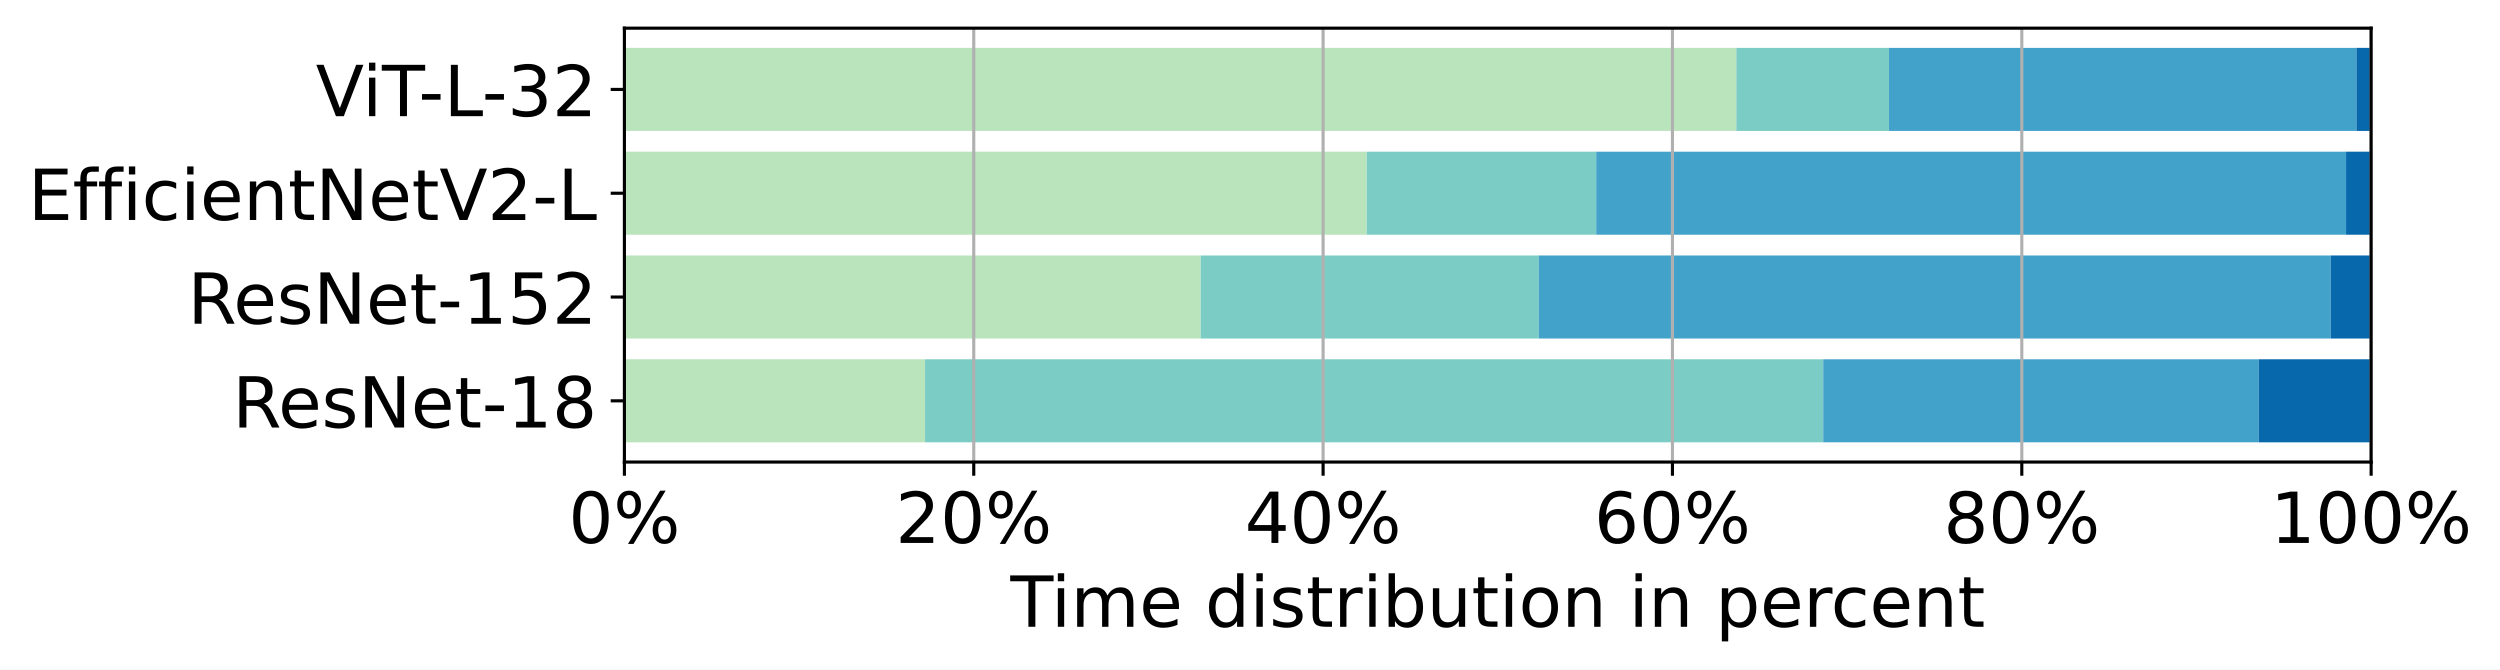
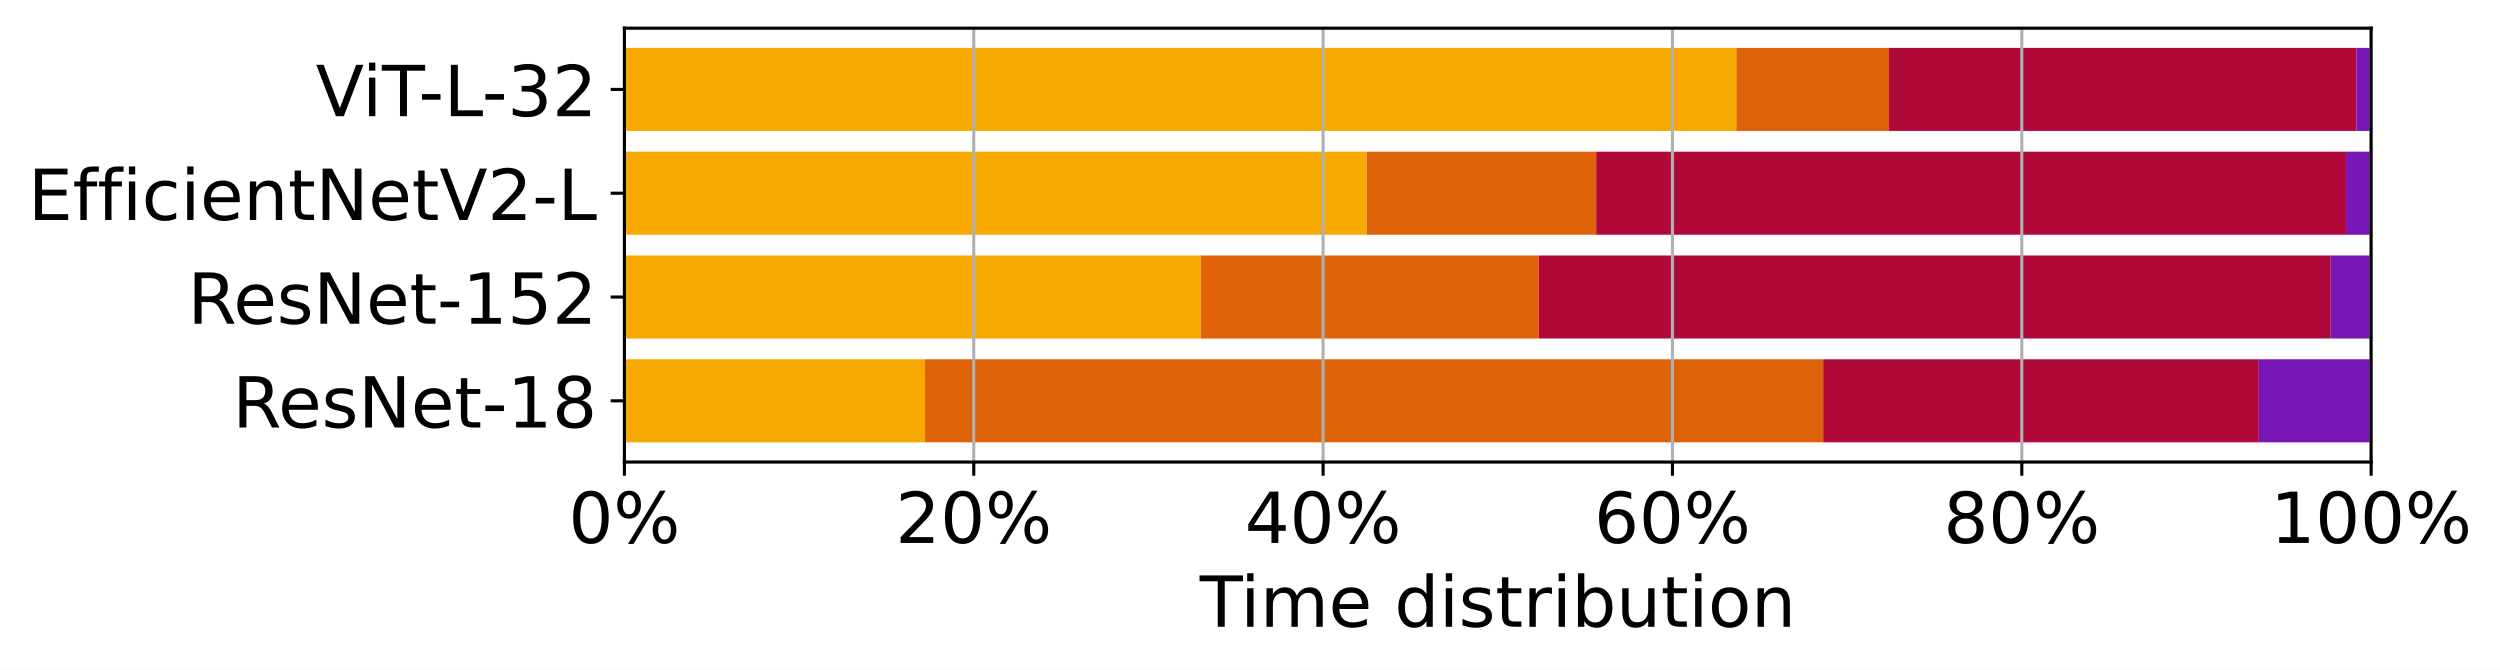
<svg xmlns="http://www.w3.org/2000/svg" xmlns:xlink="http://www.w3.org/1999/xlink" width="638.903pt" height="171.121pt" viewBox="0 0 638.903 171.121" version="1.1">
  <defs>
    <style type="text/css">*{stroke-linejoin: round; stroke-linecap: butt}</style>
  </defs>
  <g id="figure_1">
    <g id="patch_1">
      <path d="M 0 171.121  L 638.903 171.121  L 638.903 0  L 0 0  z " style="fill: #ffffff" />
    </g>
    <g id="axes_1">
      <g id="patch_2">
        <path d="M 159.572 118.08  L 605.972 118.08  L 605.972 7.2  L 159.572 7.2  z " style="fill: #ffffff" />
      </g>
      <g id="patch_3">
-         <path d="M 159.572 113.04  L 236.407 113.04  L 236.407 91.819  L 159.572 91.819  z " clip-path="url(#p0520cfe617)" style="fill: #bae4bc" />
+         <path d="M 159.572 113.04  L 236.407 113.04  L 236.407 91.819  L 159.572 91.819  z " clip-path="url(#pa30799b544)" style="fill: #f7a900" />
      </g>
      <g id="patch_4">
-         <path d="M 236.407 113.04  L 465.946 113.04  L 465.946 91.819  L 236.407 91.819  z " clip-path="url(#p0520cfe617)" style="fill: #7bccc4" />
+         <path d="M 236.407 113.04  L 465.946 113.04  L 465.946 91.819  L 236.407 91.819  z " clip-path="url(#pa30799b544)" style="fill: #de6207" />
      </g>
      <g id="patch_5">
-         <path d="M 465.946 113.04  L 577.273 113.04  L 577.273 91.819  L 465.946 91.819  z " clip-path="url(#p0520cfe617)" style="fill: #43a2ca" />
+         <path d="M 465.946 113.04  L 577.273 113.04  L 577.273 91.819  L 465.946 91.819  z " clip-path="url(#pa30799b544)" style="fill: #b1083a" />
      </g>
      <g id="patch_6">
-         <path d="M 577.273 113.04  L 605.972 113.04  L 605.972 91.819  L 577.273 91.819  z " clip-path="url(#p0520cfe617)" style="fill: #0868ac" />
+         <path d="M 577.273 113.04  L 605.972 113.04  L 605.972 91.819  L 577.273 91.819  z " clip-path="url(#pa30799b544)" style="fill: #7516b5" />
      </g>
      <g id="patch_7">
-         <path d="M 159.572 86.514  L 306.854 86.514  L 306.854 65.293  L 159.572 65.293  z " clip-path="url(#p0520cfe617)" style="fill: #bae4bc" />
+         <path d="M 159.572 86.514  L 306.854 86.514  L 306.854 65.293  L 159.572 65.293  z " clip-path="url(#pa30799b544)" style="fill: #f7a900" />
      </g>
      <g id="patch_8">
-         <path d="M 306.854 86.514  L 393.241 86.514  L 393.241 65.293  L 306.854 65.293  z " clip-path="url(#p0520cfe617)" style="fill: #7bccc4" />
+         <path d="M 306.854 86.514  L 393.241 86.514  L 393.241 65.293  L 306.854 65.293  z " clip-path="url(#pa30799b544)" style="fill: #de6207" />
      </g>
      <g id="patch_9">
-         <path d="M 393.241 86.514  L 595.635 86.514  L 595.635 65.293  L 393.241 65.293  z " clip-path="url(#p0520cfe617)" style="fill: #43a2ca" />
+         <path d="M 393.241 86.514  L 595.635 86.514  L 595.635 65.293  L 393.241 65.293  z " clip-path="url(#pa30799b544)" style="fill: #b1083a" />
      </g>
      <g id="patch_10">
-         <path d="M 595.635 86.514  L 605.972 86.514  L 605.972 65.293  L 595.635 65.293  z " clip-path="url(#p0520cfe617)" style="fill: #0868ac" />
+         <path d="M 595.635 86.514  L 605.972 86.514  L 605.972 65.293  L 595.635 65.293  z " clip-path="url(#pa30799b544)" style="fill: #7516b5" />
      </g>
      <g id="patch_11">
-         <path d="M 159.572 59.987  L 349.275 59.987  L 349.275 38.766  L 159.572 38.766  z " clip-path="url(#p0520cfe617)" style="fill: #bae4bc" />
+         <path d="M 159.572 59.987  L 349.275 59.987  L 349.275 38.766  L 159.572 38.766  z " clip-path="url(#pa30799b544)" style="fill: #f7a900" />
      </g>
      <g id="patch_12">
-         <path d="M 349.275 59.987  L 407.928 59.987  L 407.928 38.766  L 349.275 38.766  z " clip-path="url(#p0520cfe617)" style="fill: #7bccc4" />
+         <path d="M 349.275 59.987  L 407.928 59.987  L 407.928 38.766  L 349.275 38.766  z " clip-path="url(#pa30799b544)" style="fill: #de6207" />
      </g>
      <g id="patch_13">
-         <path d="M 407.928 59.987  L 599.56 59.987  L 599.56 38.766  L 407.928 38.766  z " clip-path="url(#p0520cfe617)" style="fill: #43a2ca" />
+         <path d="M 407.928 59.987  L 599.56 59.987  L 599.56 38.766  L 407.928 38.766  z " clip-path="url(#pa30799b544)" style="fill: #b1083a" />
      </g>
      <g id="patch_14">
-         <path d="M 599.56 59.987  L 605.972 59.987  L 605.972 38.766  L 599.56 38.766  z " clip-path="url(#p0520cfe617)" style="fill: #0868ac" />
+         <path d="M 599.56 59.987  L 605.972 59.987  L 605.972 38.766  L 599.56 38.766  z " clip-path="url(#pa30799b544)" style="fill: #7516b5" />
      </g>
      <g id="patch_15">
-         <path d="M 159.572 33.461  L 443.735 33.461  L 443.735 12.24  L 159.572 12.24  z " clip-path="url(#p0520cfe617)" style="fill: #bae4bc" />
+         <path d="M 159.572 33.461  L 443.735 33.461  L 443.735 12.24  L 159.572 12.24  z " clip-path="url(#pa30799b544)" style="fill: #f7a900" />
      </g>
      <g id="patch_16">
-         <path d="M 443.735 33.461  L 482.743 33.461  L 482.743 12.24  L 443.735 12.24  z " clip-path="url(#p0520cfe617)" style="fill: #7bccc4" />
+         <path d="M 443.735 33.461  L 482.743 33.461  L 482.743 12.24  L 443.735 12.24  z " clip-path="url(#pa30799b544)" style="fill: #de6207" />
      </g>
      <g id="patch_17">
-         <path d="M 482.743 33.461  L 602.215 33.461  L 602.215 12.24  L 482.743 12.24  z " clip-path="url(#p0520cfe617)" style="fill: #43a2ca" />
+         <path d="M 482.743 33.461  L 602.215 33.461  L 602.215 12.24  L 482.743 12.24  z " clip-path="url(#pa30799b544)" style="fill: #b1083a" />
      </g>
      <g id="patch_18">
-         <path d="M 602.215 33.461  L 605.972 33.461  L 605.972 12.24  L 602.215 12.24  z " clip-path="url(#p0520cfe617)" style="fill: #0868ac" />
+         <path d="M 602.215 33.461  L 605.972 33.461  L 605.972 12.24  L 602.215 12.24  z " clip-path="url(#pa30799b544)" style="fill: #7516b5" />
      </g>
      <g id="matplotlib.axis_1">
        <g id="xtick_1">
          <g id="line2d_1">
-             <path d="M 159.572 118.08  L 159.572 7.2  " clip-path="url(#p0520cfe617)" style="fill: none; stroke: #b0b0b0; stroke-width: 0.8; stroke-linecap: square" />
+             <path d="M 159.572 118.08  L 159.572 7.2  " clip-path="url(#pa30799b544)" style="fill: none; stroke: #b0b0b0; stroke-width: 0.8; stroke-linecap: square" />
          </g>
          <g id="line2d_2">
            <defs>
-               <path id="m762c0ca259" d="M 0 0  L 0 3.5  " style="stroke: #000000; stroke-width: 0.8" />
+               <path id="m0d51b4edbe" d="M 0 0  L 0 3.5  " style="stroke: #000000; stroke-width: 0.8" />
            </defs>
            <g>
-               <use xlink:href="#m762c0ca259" x="159.572" y="118.08" style="stroke: #000000; stroke-width: 0.8" />
+               <use xlink:href="#m0d51b4edbe" x="159.572" y="118.08" style="stroke: #000000; stroke-width: 0.8" />
            </g>
          </g>
          <g id="text_1">
            <g transform="translate(145.2948 138.7572) scale(0.18 -0.18)">
              <defs>
                <path id="DejaVuSans-30" d="M 2034 4250  Q 1547 4250 1301 3770  Q 1056 3291 1056 2328  Q 1056 1369 1301 889  Q 1547 409 2034 409  Q 2525 409 2770 889  Q 3016 1369 3016 2328  Q 3016 3291 2770 3770  Q 2525 4250 2034 4250  z M 2034 4750  Q 2819 4750 3233 4129  Q 3647 3509 3647 2328  Q 3647 1150 3233 529  Q 2819 -91 2034 -91  Q 1250 -91 836 529  Q 422 1150 422 2328  Q 422 3509 836 4129  Q 1250 4750 2034 4750  z " transform="scale(0.015625)" />
                <path id="DejaVuSans-25" d="M 4653 2053  Q 4381 2053 4226 1822  Q 4072 1591 4072 1178  Q 4072 772 4226 539  Q 4381 306 4653 306  Q 4919 306 5073 539  Q 5228 772 5228 1178  Q 5228 1588 5073 1820  Q 4919 2053 4653 2053  z M 4653 2450  Q 5147 2450 5437 2106  Q 5728 1763 5728 1178  Q 5728 594 5436 251  Q 5144 -91 4653 -91  Q 4153 -91 3862 251  Q 3572 594 3572 1178  Q 3572 1766 3864 2108  Q 4156 2450 4653 2450  z M 1428 4353  Q 1159 4353 1004 4120  Q 850 3888 850 3481  Q 850 3069 1003 2837  Q 1156 2606 1428 2606  Q 1700 2606 1854 2837  Q 2009 3069 2009 3481  Q 2009 3884 1853 4118  Q 1697 4353 1428 4353  z M 4250 4750  L 4750 4750  L 1831 -91  L 1331 -91  L 4250 4750  z M 1428 4750  Q 1922 4750 2215 4408  Q 2509 4066 2509 3481  Q 2509 2891 2217 2550  Q 1925 2209 1428 2209  Q 931 2209 642 2551  Q 353 2894 353 3481  Q 353 4063 643 4406  Q 934 4750 1428 4750  z " transform="scale(0.015625)" />
              </defs>
              <use xlink:href="#DejaVuSans-30" />
              <use xlink:href="#DejaVuSans-25" x="63.623" />
            </g>
          </g>
        </g>
        <g id="xtick_2">
          <g id="line2d_3">
-             <path d="M 248.852 118.08  L 248.852 7.2  " clip-path="url(#p0520cfe617)" style="fill: none; stroke: #b0b0b0; stroke-width: 0.8; stroke-linecap: square" />
+             <path d="M 248.852 118.08  L 248.852 7.2  " clip-path="url(#pa30799b544)" style="fill: none; stroke: #b0b0b0; stroke-width: 0.8; stroke-linecap: square" />
          </g>
          <g id="line2d_4">
            <g>
-               <use xlink:href="#m762c0ca259" x="248.852" y="118.08" style="stroke: #000000; stroke-width: 0.8" />
+               <use xlink:href="#m0d51b4edbe" x="248.852" y="118.08" style="stroke: #000000; stroke-width: 0.8" />
            </g>
          </g>
          <g id="text_2">
            <g transform="translate(228.8486 138.7572) scale(0.18 -0.18)">
              <defs>
                <path id="DejaVuSans-32" d="M 1228 531  L 3431 531  L 3431 0  L 469 0  L 469 531  Q 828 903 1448 1529  Q 2069 2156 2228 2338  Q 2531 2678 2651 2914  Q 2772 3150 2772 3378  Q 2772 3750 2511 3984  Q 2250 4219 1831 4219  Q 1534 4219 1204 4116  Q 875 4013 500 3803  L 500 4441  Q 881 4594 1212 4672  Q 1544 4750 1819 4750  Q 2544 4750 2975 4387  Q 3406 4025 3406 3419  Q 3406 3131 3298 2873  Q 3191 2616 2906 2266  Q 2828 2175 2409 1742  Q 1991 1309 1228 531  z " transform="scale(0.015625)" />
              </defs>
              <use xlink:href="#DejaVuSans-32" />
              <use xlink:href="#DejaVuSans-30" x="63.623" />
              <use xlink:href="#DejaVuSans-25" x="127.246" />
            </g>
          </g>
        </g>
        <g id="xtick_3">
          <g id="line2d_5">
-             <path d="M 338.132 118.08  L 338.132 7.2  " clip-path="url(#p0520cfe617)" style="fill: none; stroke: #b0b0b0; stroke-width: 0.8; stroke-linecap: square" />
+             <path d="M 338.132 118.08  L 338.132 7.2  " clip-path="url(#pa30799b544)" style="fill: none; stroke: #b0b0b0; stroke-width: 0.8; stroke-linecap: square" />
          </g>
          <g id="line2d_6">
            <g>
-               <use xlink:href="#m762c0ca259" x="338.132" y="118.08" style="stroke: #000000; stroke-width: 0.8" />
+               <use xlink:href="#m0d51b4edbe" x="338.132" y="118.08" style="stroke: #000000; stroke-width: 0.8" />
            </g>
          </g>
          <g id="text_3">
            <g transform="translate(318.1286 138.7572) scale(0.18 -0.18)">
              <defs>
                <path id="DejaVuSans-34" d="M 2419 4116  L 825 1625  L 2419 1625  L 2419 4116  z M 2253 4666  L 3047 4666  L 3047 1625  L 3713 1625  L 3713 1100  L 3047 1100  L 3047 0  L 2419 0  L 2419 1100  L 313 1100  L 313 1709  L 2253 4666  z " transform="scale(0.015625)" />
              </defs>
              <use xlink:href="#DejaVuSans-34" />
              <use xlink:href="#DejaVuSans-30" x="63.623" />
              <use xlink:href="#DejaVuSans-25" x="127.246" />
            </g>
          </g>
        </g>
        <g id="xtick_4">
          <g id="line2d_7">
-             <path d="M 427.413 118.08  L 427.413 7.2  " clip-path="url(#p0520cfe617)" style="fill: none; stroke: #b0b0b0; stroke-width: 0.8; stroke-linecap: square" />
+             <path d="M 427.413 118.08  L 427.413 7.2  " clip-path="url(#pa30799b544)" style="fill: none; stroke: #b0b0b0; stroke-width: 0.8; stroke-linecap: square" />
          </g>
          <g id="line2d_8">
            <g>
-               <use xlink:href="#m762c0ca259" x="427.413" y="118.08" style="stroke: #000000; stroke-width: 0.8" />
+               <use xlink:href="#m0d51b4edbe" x="427.413" y="118.08" style="stroke: #000000; stroke-width: 0.8" />
            </g>
          </g>
          <g id="text_4">
            <g transform="translate(407.4086 138.7572) scale(0.18 -0.18)">
              <defs>
                <path id="DejaVuSans-36" d="M 2113 2584  Q 1688 2584 1439 2293  Q 1191 2003 1191 1497  Q 1191 994 1439 701  Q 1688 409 2113 409  Q 2538 409 2786 701  Q 3034 994 3034 1497  Q 3034 2003 2786 2293  Q 2538 2584 2113 2584  z M 3366 4563  L 3366 3988  Q 3128 4100 2886 4159  Q 2644 4219 2406 4219  Q 1781 4219 1451 3797  Q 1122 3375 1075 2522  Q 1259 2794 1537 2939  Q 1816 3084 2150 3084  Q 2853 3084 3261 2657  Q 3669 2231 3669 1497  Q 3669 778 3244 343  Q 2819 -91 2113 -91  Q 1303 -91 875 529  Q 447 1150 447 2328  Q 447 3434 972 4092  Q 1497 4750 2381 4750  Q 2619 4750 2861 4703  Q 3103 4656 3366 4563  z " transform="scale(0.015625)" />
              </defs>
              <use xlink:href="#DejaVuSans-36" />
              <use xlink:href="#DejaVuSans-30" x="63.623" />
              <use xlink:href="#DejaVuSans-25" x="127.246" />
            </g>
          </g>
        </g>
        <g id="xtick_5">
          <g id="line2d_9">
-             <path d="M 516.692 118.08  L 516.692 7.2  " clip-path="url(#p0520cfe617)" style="fill: none; stroke: #b0b0b0; stroke-width: 0.8; stroke-linecap: square" />
+             <path d="M 516.692 118.08  L 516.692 7.2  " clip-path="url(#pa30799b544)" style="fill: none; stroke: #b0b0b0; stroke-width: 0.8; stroke-linecap: square" />
          </g>
          <g id="line2d_10">
            <g>
-               <use xlink:href="#m762c0ca259" x="516.692" y="118.08" style="stroke: #000000; stroke-width: 0.8" />
+               <use xlink:href="#m0d51b4edbe" x="516.692" y="118.08" style="stroke: #000000; stroke-width: 0.8" />
            </g>
          </g>
          <g id="text_5">
            <g transform="translate(496.6886 138.7572) scale(0.18 -0.18)">
              <defs>
                <path id="DejaVuSans-38" d="M 2034 2216  Q 1584 2216 1326 1975  Q 1069 1734 1069 1313  Q 1069 891 1326 650  Q 1584 409 2034 409  Q 2484 409 2743 651  Q 3003 894 3003 1313  Q 3003 1734 2745 1975  Q 2488 2216 2034 2216  z M 1403 2484  Q 997 2584 770 2862  Q 544 3141 544 3541  Q 544 4100 942 4425  Q 1341 4750 2034 4750  Q 2731 4750 3128 4425  Q 3525 4100 3525 3541  Q 3525 3141 3298 2862  Q 3072 2584 2669 2484  Q 3125 2378 3379 2068  Q 3634 1759 3634 1313  Q 3634 634 3220 271  Q 2806 -91 2034 -91  Q 1263 -91 848 271  Q 434 634 434 1313  Q 434 1759 690 2068  Q 947 2378 1403 2484  z M 1172 3481  Q 1172 3119 1398 2916  Q 1625 2713 2034 2713  Q 2441 2713 2670 2916  Q 2900 3119 2900 3481  Q 2900 3844 2670 4047  Q 2441 4250 2034 4250  Q 1625 4250 1398 4047  Q 1172 3844 1172 3481  z " transform="scale(0.015625)" />
              </defs>
              <use xlink:href="#DejaVuSans-38" />
              <use xlink:href="#DejaVuSans-30" x="63.623" />
              <use xlink:href="#DejaVuSans-25" x="127.246" />
            </g>
          </g>
        </g>
        <g id="xtick_6">
          <g id="line2d_11">
-             <path d="M 605.972 118.08  L 605.972 7.2  " clip-path="url(#p0520cfe617)" style="fill: none; stroke: #b0b0b0; stroke-width: 0.8; stroke-linecap: square" />
+             <path d="M 605.972 118.08  L 605.972 7.2  " clip-path="url(#pa30799b544)" style="fill: none; stroke: #b0b0b0; stroke-width: 0.8; stroke-linecap: square" />
          </g>
          <g id="line2d_12">
            <g>
-               <use xlink:href="#m762c0ca259" x="605.972" y="118.08" style="stroke: #000000; stroke-width: 0.8" />
+               <use xlink:href="#m0d51b4edbe" x="605.972" y="118.08" style="stroke: #000000; stroke-width: 0.8" />
            </g>
          </g>
          <g id="text_6">
            <g transform="translate(580.2423 138.7572) scale(0.18 -0.18)">
              <defs>
                <path id="DejaVuSans-31" d="M 794 531  L 1825 531  L 1825 4091  L 703 3866  L 703 4441  L 1819 4666  L 2450 4666  L 2450 531  L 3481 531  L 3481 0  L 794 0  L 794 531  z " transform="scale(0.015625)" />
              </defs>
              <use xlink:href="#DejaVuSans-31" />
              <use xlink:href="#DejaVuSans-30" x="63.623" />
              <use xlink:href="#DejaVuSans-30" x="127.246" />
              <use xlink:href="#DejaVuSans-25" x="190.869" />
            </g>
          </g>
        </g>
        <g id="text_7">
-           <g transform="translate(258.2125 160.1778) scale(0.18 -0.18)">
+           <g transform="translate(306.6044 160.1778) scale(0.18 -0.18)">
            <defs>
              <path id="DejaVuSans-54" d="M -19 4666  L 3928 4666  L 3928 4134  L 2272 4134  L 2272 0  L 1638 0  L 1638 4134  L -19 4134  L -19 4666  z " transform="scale(0.015625)" />
              <path id="DejaVuSans-69" d="M 603 3500  L 1178 3500  L 1178 0  L 603 0  L 603 3500  z M 603 4863  L 1178 4863  L 1178 4134  L 603 4134  L 603 4863  z " transform="scale(0.015625)" />
              <path id="DejaVuSans-6d" d="M 3328 2828  Q 3544 3216 3844 3400  Q 4144 3584 4550 3584  Q 5097 3584 5394 3201  Q 5691 2819 5691 2113  L 5691 0  L 5113 0  L 5113 2094  Q 5113 2597 4934 2840  Q 4756 3084 4391 3084  Q 3944 3084 3684 2787  Q 3425 2491 3425 1978  L 3425 0  L 2847 0  L 2847 2094  Q 2847 2600 2669 2842  Q 2491 3084 2119 3084  Q 1678 3084 1418 2786  Q 1159 2488 1159 1978  L 1159 0  L 581 0  L 581 3500  L 1159 3500  L 1159 2956  Q 1356 3278 1631 3431  Q 1906 3584 2284 3584  Q 2666 3584 2933 3390  Q 3200 3197 3328 2828  z " transform="scale(0.015625)" />
              <path id="DejaVuSans-65" d="M 3597 1894  L 3597 1613  L 953 1613  Q 991 1019 1311 708  Q 1631 397 2203 397  Q 2534 397 2845 478  Q 3156 559 3463 722  L 3463 178  Q 3153 47 2828 -22  Q 2503 -91 2169 -91  Q 1331 -91 842 396  Q 353 884 353 1716  Q 353 2575 817 3079  Q 1281 3584 2069 3584  Q 2775 3584 3186 3129  Q 3597 2675 3597 1894  z M 3022 2063  Q 3016 2534 2758 2815  Q 2500 3097 2075 3097  Q 1594 3097 1305 2825  Q 1016 2553 972 2059  L 3022 2063  z " transform="scale(0.015625)" />
              <path id="DejaVuSans-20" transform="scale(0.015625)" />
              <path id="DejaVuSans-64" d="M 2906 2969  L 2906 4863  L 3481 4863  L 3481 0  L 2906 0  L 2906 525  Q 2725 213 2448 61  Q 2172 -91 1784 -91  Q 1150 -91 751 415  Q 353 922 353 1747  Q 353 2572 751 3078  Q 1150 3584 1784 3584  Q 2172 3584 2448 3432  Q 2725 3281 2906 2969  z M 947 1747  Q 947 1113 1208 752  Q 1469 391 1925 391  Q 2381 391 2643 752  Q 2906 1113 2906 1747  Q 2906 2381 2643 2742  Q 2381 3103 1925 3103  Q 1469 3103 1208 2742  Q 947 2381 947 1747  z " transform="scale(0.015625)" />
              <path id="DejaVuSans-73" d="M 2834 3397  L 2834 2853  Q 2591 2978 2328 3040  Q 2066 3103 1784 3103  Q 1356 3103 1142 2972  Q 928 2841 928 2578  Q 928 2378 1081 2264  Q 1234 2150 1697 2047  L 1894 2003  Q 2506 1872 2764 1633  Q 3022 1394 3022 966  Q 3022 478 2636 193  Q 2250 -91 1575 -91  Q 1294 -91 989 -36  Q 684 19 347 128  L 347 722  Q 666 556 975 473  Q 1284 391 1588 391  Q 1994 391 2212 530  Q 2431 669 2431 922  Q 2431 1156 2273 1281  Q 2116 1406 1581 1522  L 1381 1569  Q 847 1681 609 1914  Q 372 2147 372 2553  Q 372 3047 722 3315  Q 1072 3584 1716 3584  Q 2034 3584 2315 3537  Q 2597 3491 2834 3397  z " transform="scale(0.015625)" />
              <path id="DejaVuSans-74" d="M 1172 4494  L 1172 3500  L 2356 3500  L 2356 3053  L 1172 3053  L 1172 1153  Q 1172 725 1289 603  Q 1406 481 1766 481  L 2356 481  L 2356 0  L 1766 0  Q 1100 0 847 248  Q 594 497 594 1153  L 594 3053  L 172 3053  L 172 3500  L 594 3500  L 594 4494  L 1172 4494  z " transform="scale(0.015625)" />
              <path id="DejaVuSans-72" d="M 2631 2963  Q 2534 3019 2420 3045  Q 2306 3072 2169 3072  Q 1681 3072 1420 2755  Q 1159 2438 1159 1844  L 1159 0  L 581 0  L 581 3500  L 1159 3500  L 1159 2956  Q 1341 3275 1631 3429  Q 1922 3584 2338 3584  Q 2397 3584 2469 3576  Q 2541 3569 2628 3553  L 2631 2963  z " transform="scale(0.015625)" />
              <path id="DejaVuSans-62" d="M 3116 1747  Q 3116 2381 2855 2742  Q 2594 3103 2138 3103  Q 1681 3103 1420 2742  Q 1159 2381 1159 1747  Q 1159 1113 1420 752  Q 1681 391 2138 391  Q 2594 391 2855 752  Q 3116 1113 3116 1747  z M 1159 2969  Q 1341 3281 1617 3432  Q 1894 3584 2278 3584  Q 2916 3584 3314 3078  Q 3713 2572 3713 1747  Q 3713 922 3314 415  Q 2916 -91 2278 -91  Q 1894 -91 1617 61  Q 1341 213 1159 525  L 1159 0  L 581 0  L 581 4863  L 1159 4863  L 1159 2969  z " transform="scale(0.015625)" />
              <path id="DejaVuSans-75" d="M 544 1381  L 544 3500  L 1119 3500  L 1119 1403  Q 1119 906 1312 657  Q 1506 409 1894 409  Q 2359 409 2629 706  Q 2900 1003 2900 1516  L 2900 3500  L 3475 3500  L 3475 0  L 2900 0  L 2900 538  Q 2691 219 2414 64  Q 2138 -91 1772 -91  Q 1169 -91 856 284  Q 544 659 544 1381  z M 1991 3584  L 1991 3584  z " transform="scale(0.015625)" />
              <path id="DejaVuSans-6f" d="M 1959 3097  Q 1497 3097 1228 2736  Q 959 2375 959 1747  Q 959 1119 1226 758  Q 1494 397 1959 397  Q 2419 397 2687 759  Q 2956 1122 2956 1747  Q 2956 2369 2687 2733  Q 2419 3097 1959 3097  z M 1959 3584  Q 2709 3584 3137 3096  Q 3566 2609 3566 1747  Q 3566 888 3137 398  Q 2709 -91 1959 -91  Q 1206 -91 779 398  Q 353 888 353 1747  Q 353 2609 779 3096  Q 1206 3584 1959 3584  z " transform="scale(0.015625)" />
              <path id="DejaVuSans-6e" d="M 3513 2113  L 3513 0  L 2938 0  L 2938 2094  Q 2938 2591 2744 2837  Q 2550 3084 2163 3084  Q 1697 3084 1428 2787  Q 1159 2491 1159 1978  L 1159 0  L 581 0  L 581 3500  L 1159 3500  L 1159 2956  Q 1366 3272 1645 3428  Q 1925 3584 2291 3584  Q 2894 3584 3203 3211  Q 3513 2838 3513 2113  z " transform="scale(0.015625)" />
-               <path id="DejaVuSans-70" d="M 1159 525  L 1159 -1331  L 581 -1331  L 581 3500  L 1159 3500  L 1159 2969  Q 1341 3281 1617 3432  Q 1894 3584 2278 3584  Q 2916 3584 3314 3078  Q 3713 2572 3713 1747  Q 3713 922 3314 415  Q 2916 -91 2278 -91  Q 1894 -91 1617 61  Q 1341 213 1159 525  z M 3116 1747  Q 3116 2381 2855 2742  Q 2594 3103 2138 3103  Q 1681 3103 1420 2742  Q 1159 2381 1159 1747  Q 1159 1113 1420 752  Q 1681 391 2138 391  Q 2594 391 2855 752  Q 3116 1113 3116 1747  z " transform="scale(0.015625)" />
-               <path id="DejaVuSans-63" d="M 3122 3366  L 3122 2828  Q 2878 2963 2633 3030  Q 2388 3097 2138 3097  Q 1578 3097 1268 2742  Q 959 2388 959 1747  Q 959 1106 1268 751  Q 1578 397 2138 397  Q 2388 397 2633 464  Q 2878 531 3122 666  L 3122 134  Q 2881 22 2623 -34  Q 2366 -91 2075 -91  Q 1284 -91 818 406  Q 353 903 353 1747  Q 353 2603 823 3093  Q 1294 3584 2113 3584  Q 2378 3584 2631 3529  Q 2884 3475 3122 3366  z " transform="scale(0.015625)" />
            </defs>
            <use xlink:href="#DejaVuSans-54" />
            <use xlink:href="#DejaVuSans-69" x="57.959" />
            <use xlink:href="#DejaVuSans-6d" x="85.742" />
            <use xlink:href="#DejaVuSans-65" x="183.154" />
            <use xlink:href="#DejaVuSans-20" x="244.678" />
            <use xlink:href="#DejaVuSans-64" x="276.465" />
            <use xlink:href="#DejaVuSans-69" x="339.941" />
            <use xlink:href="#DejaVuSans-73" x="367.725" />
            <use xlink:href="#DejaVuSans-74" x="419.824" />
            <use xlink:href="#DejaVuSans-72" x="459.033" />
            <use xlink:href="#DejaVuSans-69" x="500.146" />
            <use xlink:href="#DejaVuSans-62" x="527.93" />
            <use xlink:href="#DejaVuSans-75" x="591.406" />
            <use xlink:href="#DejaVuSans-74" x="654.785" />
            <use xlink:href="#DejaVuSans-69" x="693.994" />
            <use xlink:href="#DejaVuSans-6f" x="721.777" />
            <use xlink:href="#DejaVuSans-6e" x="782.959" />
-             <use xlink:href="#DejaVuSans-20" x="846.338" />
-             <use xlink:href="#DejaVuSans-69" x="878.125" />
-             <use xlink:href="#DejaVuSans-6e" x="905.908" />
-             <use xlink:href="#DejaVuSans-20" x="969.287" />
-             <use xlink:href="#DejaVuSans-70" x="1001.074" />
-             <use xlink:href="#DejaVuSans-65" x="1064.551" />
-             <use xlink:href="#DejaVuSans-72" x="1126.074" />
-             <use xlink:href="#DejaVuSans-63" x="1164.938" />
-             <use xlink:href="#DejaVuSans-65" x="1219.918" />
-             <use xlink:href="#DejaVuSans-6e" x="1281.441" />
-             <use xlink:href="#DejaVuSans-74" x="1344.82" />
          </g>
        </g>
      </g>
      <g id="matplotlib.axis_2">
        <g id="ytick_1">
          <g id="line2d_13">
            <defs>
-               <path id="mf24bff6b0c" d="M 0 0  L -3.5 0  " style="stroke: #000000; stroke-width: 0.8" />
+               <path id="m9c08d963dd" d="M 0 0  L -3.5 0  " style="stroke: #000000; stroke-width: 0.8" />
            </defs>
            <g>
-               <use xlink:href="#mf24bff6b0c" x="159.572" y="102.429" style="stroke: #000000; stroke-width: 0.8" />
+               <use xlink:href="#m9c08d963dd" x="159.572" y="102.429" style="stroke: #000000; stroke-width: 0.8" />
            </g>
          </g>
          <g id="text_8">
            <g transform="translate(59.42531 109.2681) scale(0.18 -0.18)">
              <defs>
                <path id="DejaVuSans-52" d="M 2841 2188  Q 3044 2119 3236 1894  Q 3428 1669 3622 1275  L 4263 0  L 3584 0  L 2988 1197  Q 2756 1666 2539 1819  Q 2322 1972 1947 1972  L 1259 1972  L 1259 0  L 628 0  L 628 4666  L 2053 4666  Q 2853 4666 3247 4331  Q 3641 3997 3641 3322  Q 3641 2881 3436 2590  Q 3231 2300 2841 2188  z M 1259 4147  L 1259 2491  L 2053 2491  Q 2509 2491 2742 2702  Q 2975 2913 2975 3322  Q 2975 3731 2742 3939  Q 2509 4147 2053 4147  L 1259 4147  z " transform="scale(0.015625)" />
                <path id="DejaVuSans-4e" d="M 628 4666  L 1478 4666  L 3547 763  L 3547 4666  L 4159 4666  L 4159 0  L 3309 0  L 1241 3903  L 1241 0  L 628 0  L 628 4666  z " transform="scale(0.015625)" />
                <path id="DejaVuSans-2d" d="M 313 2009  L 1997 2009  L 1997 1497  L 313 1497  L 313 2009  z " transform="scale(0.015625)" />
              </defs>
              <use xlink:href="#DejaVuSans-52" />
              <use xlink:href="#DejaVuSans-65" x="64.982" />
              <use xlink:href="#DejaVuSans-73" x="126.506" />
              <use xlink:href="#DejaVuSans-4e" x="178.605" />
              <use xlink:href="#DejaVuSans-65" x="253.41" />
              <use xlink:href="#DejaVuSans-74" x="314.934" />
              <use xlink:href="#DejaVuSans-2d" x="354.143" />
              <use xlink:href="#DejaVuSans-31" x="390.227" />
              <use xlink:href="#DejaVuSans-38" x="453.85" />
            </g>
          </g>
        </g>
        <g id="ytick_2">
          <g id="line2d_14">
            <g>
-               <use xlink:href="#mf24bff6b0c" x="159.572" y="75.903" style="stroke: #000000; stroke-width: 0.8" />
+               <use xlink:href="#m9c08d963dd" x="159.572" y="75.903" style="stroke: #000000; stroke-width: 0.8" />
            </g>
          </g>
          <g id="text_9">
            <g transform="translate(47.97281 82.74175) scale(0.18 -0.18)">
              <defs>
                <path id="DejaVuSans-35" d="M 691 4666  L 3169 4666  L 3169 4134  L 1269 4134  L 1269 2991  Q 1406 3038 1543 3061  Q 1681 3084 1819 3084  Q 2600 3084 3056 2656  Q 3513 2228 3513 1497  Q 3513 744 3044 326  Q 2575 -91 1722 -91  Q 1428 -91 1123 -41  Q 819 9 494 109  L 494 744  Q 775 591 1075 516  Q 1375 441 1709 441  Q 2250 441 2565 725  Q 2881 1009 2881 1497  Q 2881 1984 2565 2268  Q 2250 2553 1709 2553  Q 1456 2553 1204 2497  Q 953 2441 691 2322  L 691 4666  z " transform="scale(0.015625)" />
              </defs>
              <use xlink:href="#DejaVuSans-52" />
              <use xlink:href="#DejaVuSans-65" x="64.982" />
              <use xlink:href="#DejaVuSans-73" x="126.506" />
              <use xlink:href="#DejaVuSans-4e" x="178.605" />
              <use xlink:href="#DejaVuSans-65" x="253.41" />
              <use xlink:href="#DejaVuSans-74" x="314.934" />
              <use xlink:href="#DejaVuSans-2d" x="354.143" />
              <use xlink:href="#DejaVuSans-31" x="390.227" />
              <use xlink:href="#DejaVuSans-35" x="453.85" />
              <use xlink:href="#DejaVuSans-32" x="517.473" />
            </g>
          </g>
        </g>
        <g id="ytick_3">
          <g id="line2d_15">
            <g>
-               <use xlink:href="#mf24bff6b0c" x="159.572" y="49.377" style="stroke: #000000; stroke-width: 0.8" />
+               <use xlink:href="#m9c08d963dd" x="159.572" y="49.377" style="stroke: #000000; stroke-width: 0.8" />
            </g>
          </g>
          <g id="text_10">
            <g transform="translate(7.2 56.21544) scale(0.18 -0.18)">
              <defs>
                <path id="DejaVuSans-45" d="M 628 4666  L 3578 4666  L 3578 4134  L 1259 4134  L 1259 2753  L 3481 2753  L 3481 2222  L 1259 2222  L 1259 531  L 3634 531  L 3634 0  L 628 0  L 628 4666  z " transform="scale(0.015625)" />
                <path id="DejaVuSans-66" d="M 2375 4863  L 2375 4384  L 1825 4384  Q 1516 4384 1395 4259  Q 1275 4134 1275 3809  L 1275 3500  L 2222 3500  L 2222 3053  L 1275 3053  L 1275 0  L 697 0  L 697 3053  L 147 3053  L 147 3500  L 697 3500  L 697 3744  Q 697 4328 969 4595  Q 1241 4863 1831 4863  L 2375 4863  z " transform="scale(0.015625)" />
+                 <path id="DejaVuSans-63" d="M 3122 3366  L 3122 2828  Q 2878 2963 2633 3030  Q 2388 3097 2138 3097  Q 1578 3097 1268 2742  Q 959 2388 959 1747  Q 959 1106 1268 751  Q 1578 397 2138 397  Q 2388 397 2633 464  Q 2878 531 3122 666  L 3122 134  Q 2881 22 2623 -34  Q 2366 -91 2075 -91  Q 1284 -91 818 406  Q 353 903 353 1747  Q 353 2603 823 3093  Q 1294 3584 2113 3584  Q 2378 3584 2631 3529  Q 2884 3475 3122 3366  z " transform="scale(0.015625)" />
                <path id="DejaVuSans-56" d="M 1831 0  L 50 4666  L 709 4666  L 2188 738  L 3669 4666  L 4325 4666  L 2547 0  L 1831 0  z " transform="scale(0.015625)" />
                <path id="DejaVuSans-4c" d="M 628 4666  L 1259 4666  L 1259 531  L 3531 531  L 3531 0  L 628 0  L 628 4666  z " transform="scale(0.015625)" />
              </defs>
              <use xlink:href="#DejaVuSans-45" />
              <use xlink:href="#DejaVuSans-66" x="63.184" />
              <use xlink:href="#DejaVuSans-66" x="98.389" />
              <use xlink:href="#DejaVuSans-69" x="133.594" />
              <use xlink:href="#DejaVuSans-63" x="161.377" />
              <use xlink:href="#DejaVuSans-69" x="216.357" />
              <use xlink:href="#DejaVuSans-65" x="244.141" />
              <use xlink:href="#DejaVuSans-6e" x="305.664" />
              <use xlink:href="#DejaVuSans-74" x="369.043" />
              <use xlink:href="#DejaVuSans-4e" x="408.252" />
              <use xlink:href="#DejaVuSans-65" x="483.057" />
              <use xlink:href="#DejaVuSans-74" x="544.58" />
              <use xlink:href="#DejaVuSans-56" x="583.789" />
              <use xlink:href="#DejaVuSans-32" x="652.197" />
              <use xlink:href="#DejaVuSans-2d" x="715.82" />
              <use xlink:href="#DejaVuSans-4c" x="751.904" />
            </g>
          </g>
        </g>
        <g id="ytick_4">
          <g id="line2d_16">
            <g>
-               <use xlink:href="#mf24bff6b0c" x="159.572" y="22.851" style="stroke: #000000; stroke-width: 0.8" />
+               <use xlink:href="#m9c08d963dd" x="159.572" y="22.851" style="stroke: #000000; stroke-width: 0.8" />
            </g>
          </g>
          <g id="text_11">
            <g transform="translate(80.70469 29.68912) scale(0.18 -0.18)">
              <defs>
                <path id="DejaVuSans-33" d="M 2597 2516  Q 3050 2419 3304 2112  Q 3559 1806 3559 1356  Q 3559 666 3084 287  Q 2609 -91 1734 -91  Q 1441 -91 1130 -33  Q 819 25 488 141  L 488 750  Q 750 597 1062 519  Q 1375 441 1716 441  Q 2309 441 2620 675  Q 2931 909 2931 1356  Q 2931 1769 2642 2001  Q 2353 2234 1838 2234  L 1294 2234  L 1294 2753  L 1863 2753  Q 2328 2753 2575 2939  Q 2822 3125 2822 3475  Q 2822 3834 2567 4026  Q 2313 4219 1838 4219  Q 1578 4219 1281 4162  Q 984 4106 628 3988  L 628 4550  Q 988 4650 1302 4700  Q 1616 4750 1894 4750  Q 2613 4750 3031 4423  Q 3450 4097 3450 3541  Q 3450 3153 3228 2886  Q 3006 2619 2597 2516  z " transform="scale(0.015625)" />
              </defs>
              <use xlink:href="#DejaVuSans-56" />
              <use xlink:href="#DejaVuSans-69" x="66.158" />
              <use xlink:href="#DejaVuSans-54" x="93.941" />
              <use xlink:href="#DejaVuSans-2d" x="145.9" />
              <use xlink:href="#DejaVuSans-4c" x="181.984" />
              <use xlink:href="#DejaVuSans-2d" x="235.947" />
              <use xlink:href="#DejaVuSans-33" x="272.031" />
              <use xlink:href="#DejaVuSans-32" x="335.654" />
            </g>
          </g>
        </g>
      </g>
      <g id="patch_19">
        <path d="M 159.572 118.08  L 159.572 7.2  " style="fill: none; stroke: #000000; stroke-width: 0.8; stroke-linejoin: miter; stroke-linecap: square" />
      </g>
      <g id="patch_20">
        <path d="M 605.972 118.08  L 605.972 7.2  " style="fill: none; stroke: #000000; stroke-width: 0.8; stroke-linejoin: miter; stroke-linecap: square" />
      </g>
      <g id="patch_21">
        <path d="M 159.572 118.08  L 605.972 118.08  " style="fill: none; stroke: #000000; stroke-width: 0.8; stroke-linejoin: miter; stroke-linecap: square" />
      </g>
      <g id="patch_22">
        <path d="M 159.572 7.2  L 605.972 7.2  " style="fill: none; stroke: #000000; stroke-width: 0.8; stroke-linejoin: miter; stroke-linecap: square" />
      </g>
    </g>
  </g>
  <defs>
-     <clipPath id="p0520cfe617">
+     <clipPath id="pa30799b544">
      <rect x="159.572" y="7.2" width="446.4" height="110.88" />
    </clipPath>
  </defs>
</svg>
